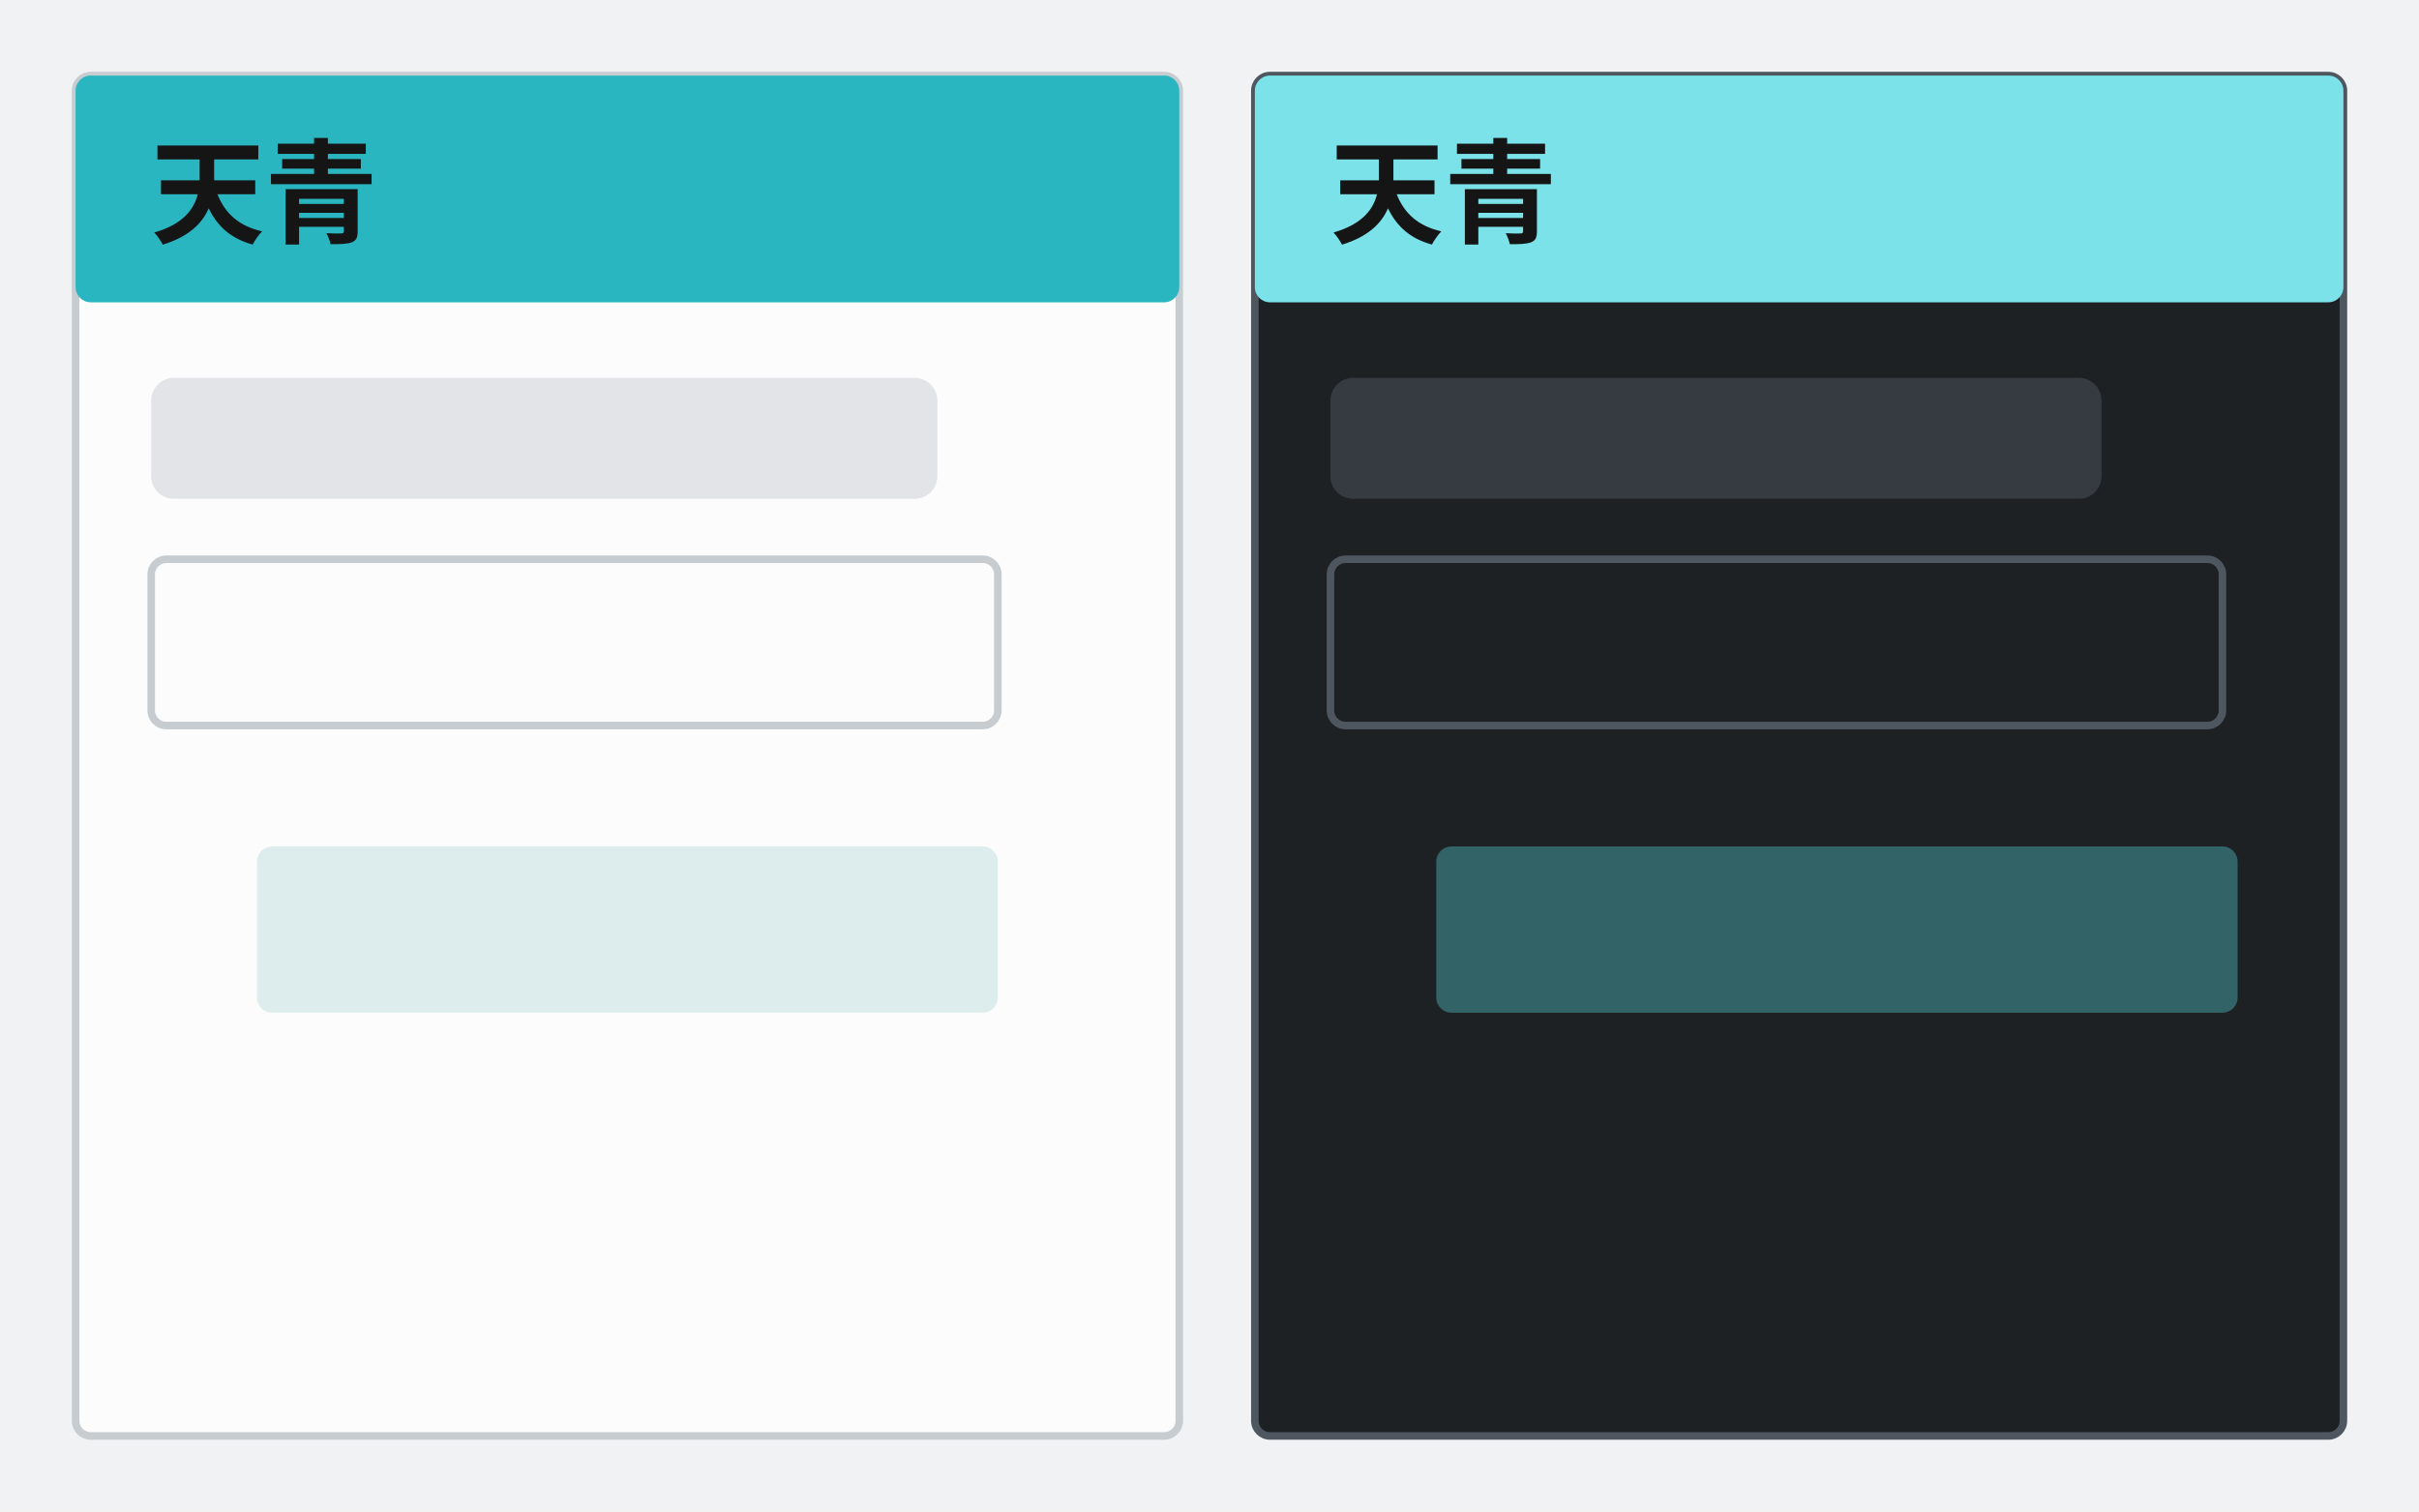
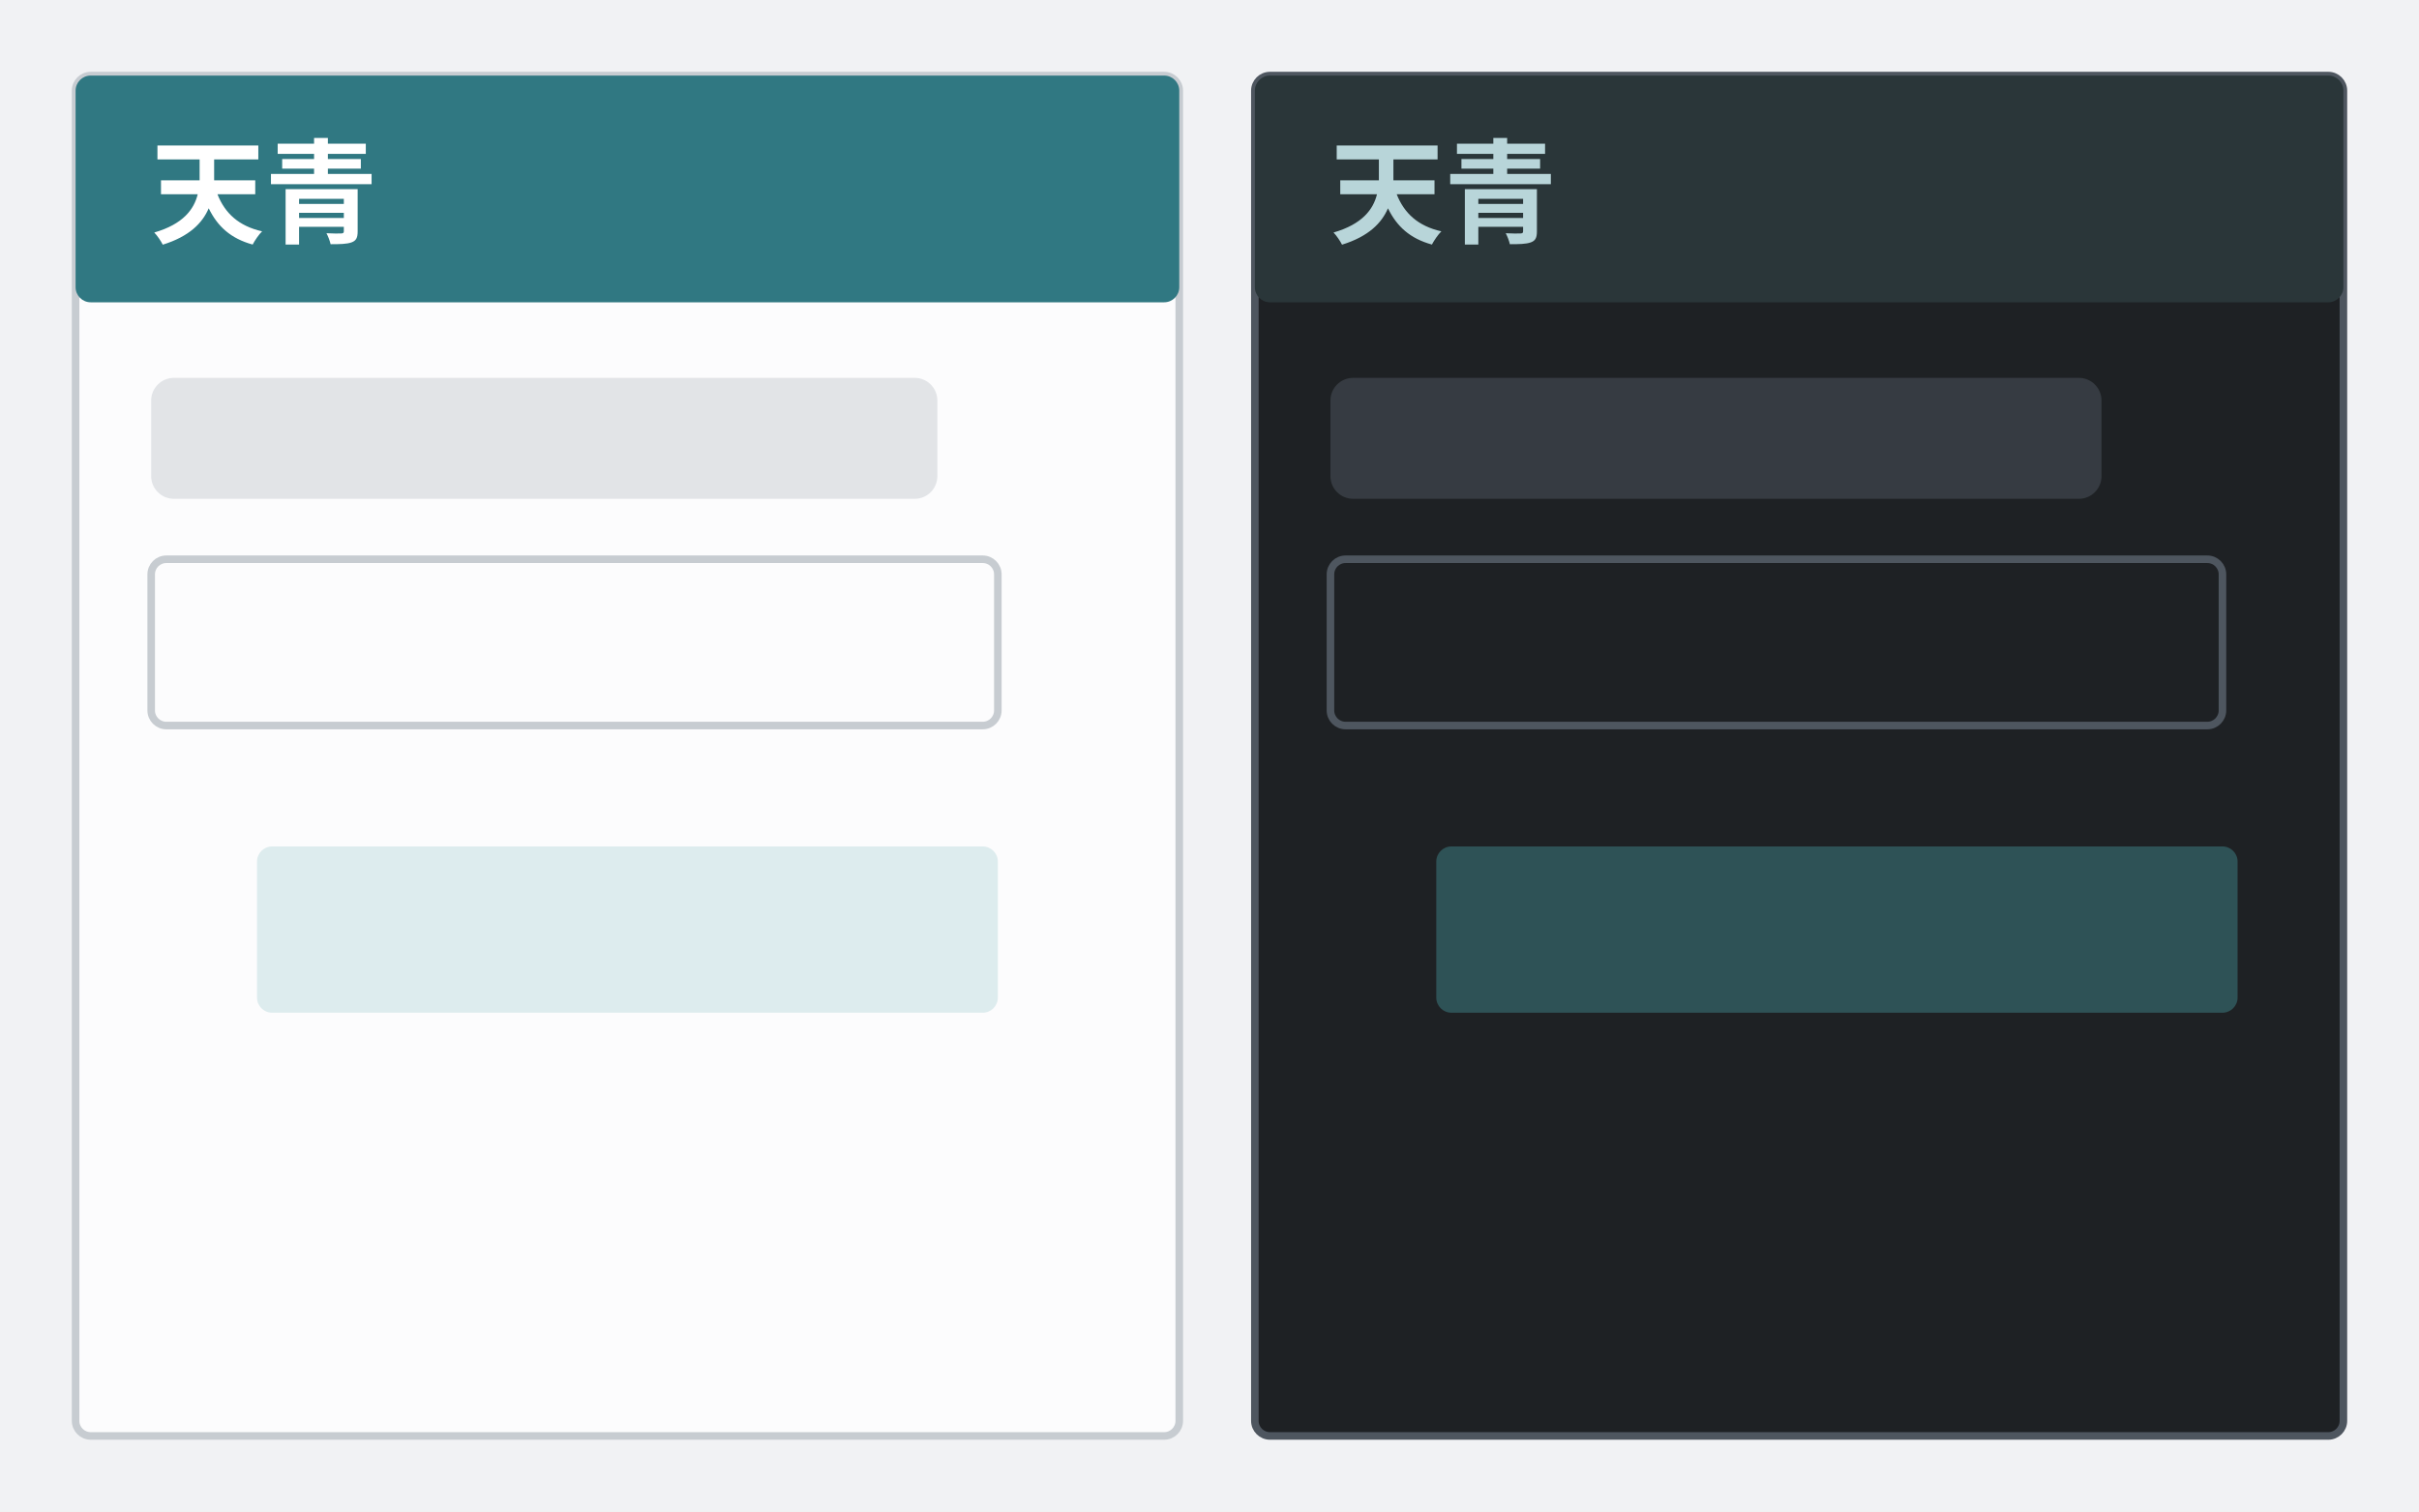
<svg xmlns="http://www.w3.org/2000/svg" width="320" height="200" viewBox="0 0 320 200">
  <rect width="320" height="200" fill="#f1f2f4" />
  <rect x="10" y="10" width="146" height="180" rx="2" fill="#fcfcfd" stroke="#c7ccd1" stroke-width="1" />
-   <rect x="10" y="10" width="146" height="30" rx="2" fill="#2ab6c0" />
-   <text x="20" y="31" font-family="Arial,sans-serif" font-size="15" font-weight="bold" fill="#151515">天青</text>
+   <rect x="10" y="10" width="146" height="30" rx="2" fill="#307882" />
+   <text x="20" y="31" font-family="Arial,sans-serif" font-size="15" font-weight="bold" fill="#ffffff">天青</text>
  <rect x="20" y="50" width="104" height="16" rx="3" fill="#c7ccd1" opacity=".5" />
  <rect x="20" y="74" width="112" height="22" rx="2" fill="#fcfcfd" stroke="#c7ccd1" />
-   <rect x="34" y="112" width="98" height="22" rx="2" fill="#ddedee" />
+   <rect x="34" y="112" width="98" height="22" rx="2" fill="#ddecee" />
  <rect x="166" y="10" width="144" height="180" rx="2" fill="#1e2124" stroke="#4e565f" stroke-width="1" />
-   <rect x="166" y="10" width="144" height="30" rx="2" fill="#7be2ea" />
-   <text x="176" y="31" font-family="Arial,sans-serif" font-size="15" font-weight="bold" fill="#151515">天青</text>
+   <rect x="166" y="10" width="144" height="30" rx="2" fill="#2a3639" />
+   <text x="176" y="31" font-family="Arial,sans-serif" font-size="15" font-weight="bold" fill="#b8d5d9">天青</text>
  <rect x="176" y="50" width="102" height="16" rx="3" fill="#4e565f" opacity=".5" />
  <rect x="176" y="74" width="118" height="22" rx="2" fill="#1e2124" stroke="#4e565f" />
-   <rect x="190" y="112" width="106" height="22" rx="2" fill="#326367" />
+   <rect x="190" y="112" width="106" height="22" rx="2" fill="#2e5256" />
</svg>
